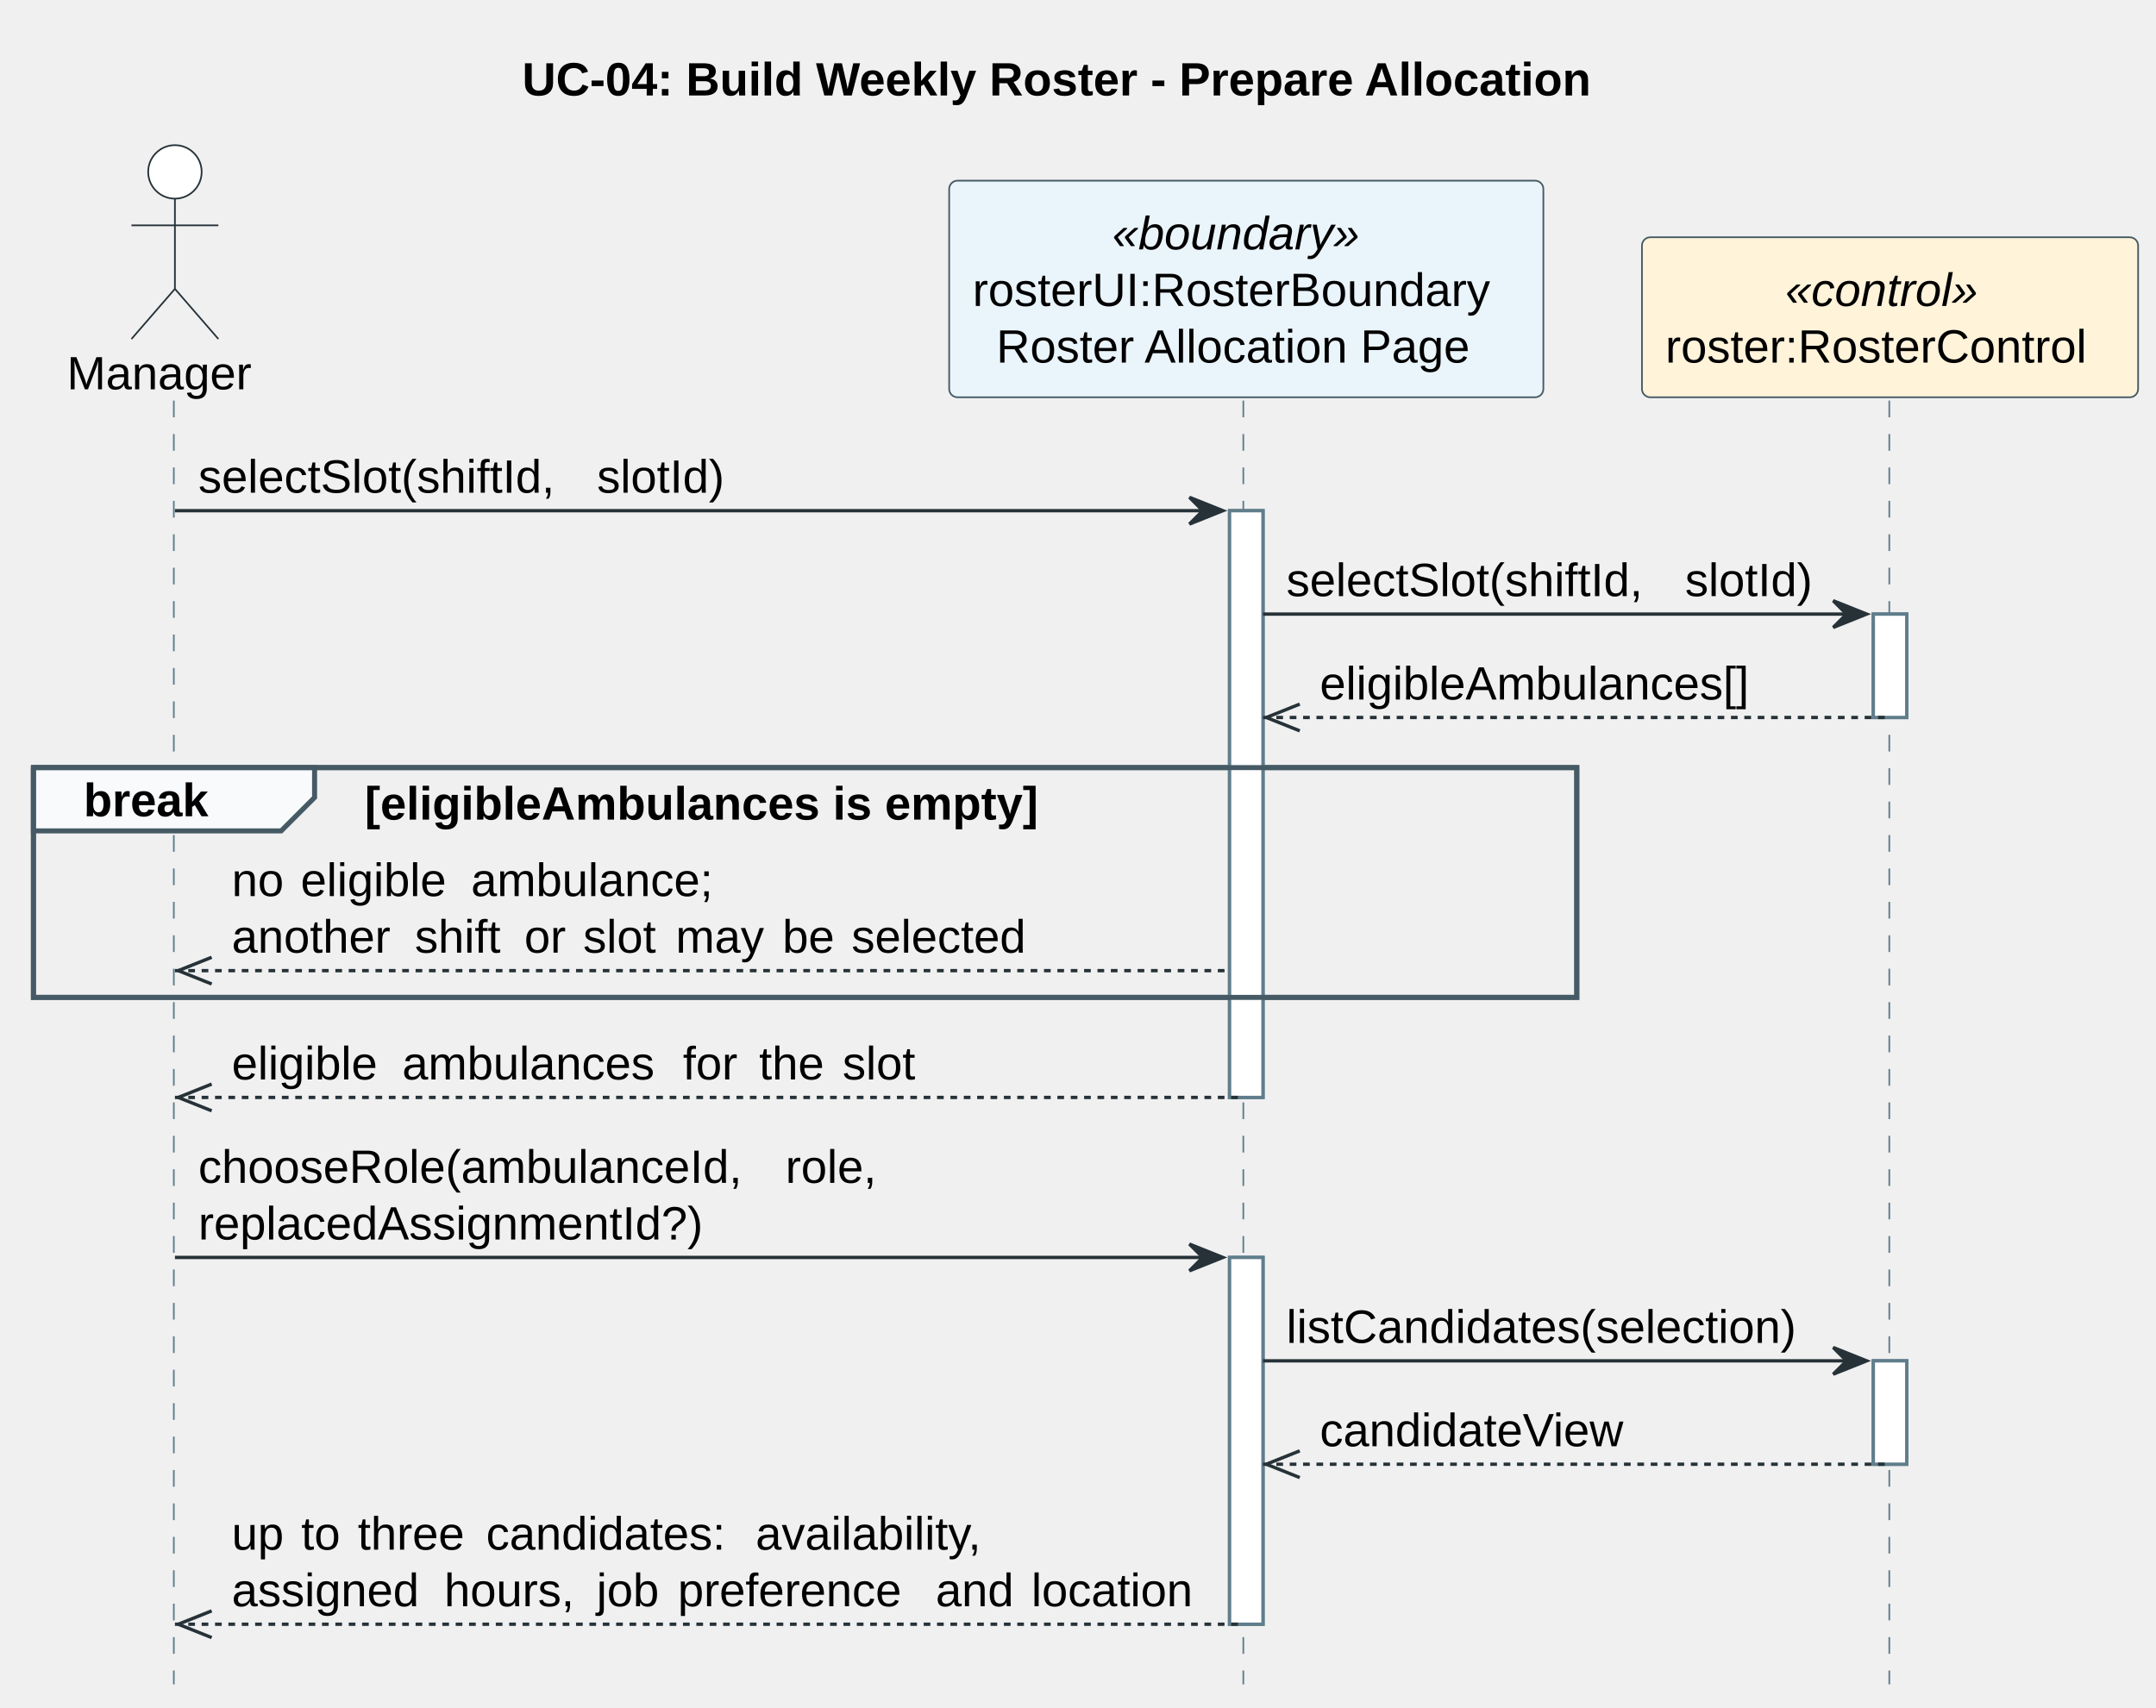
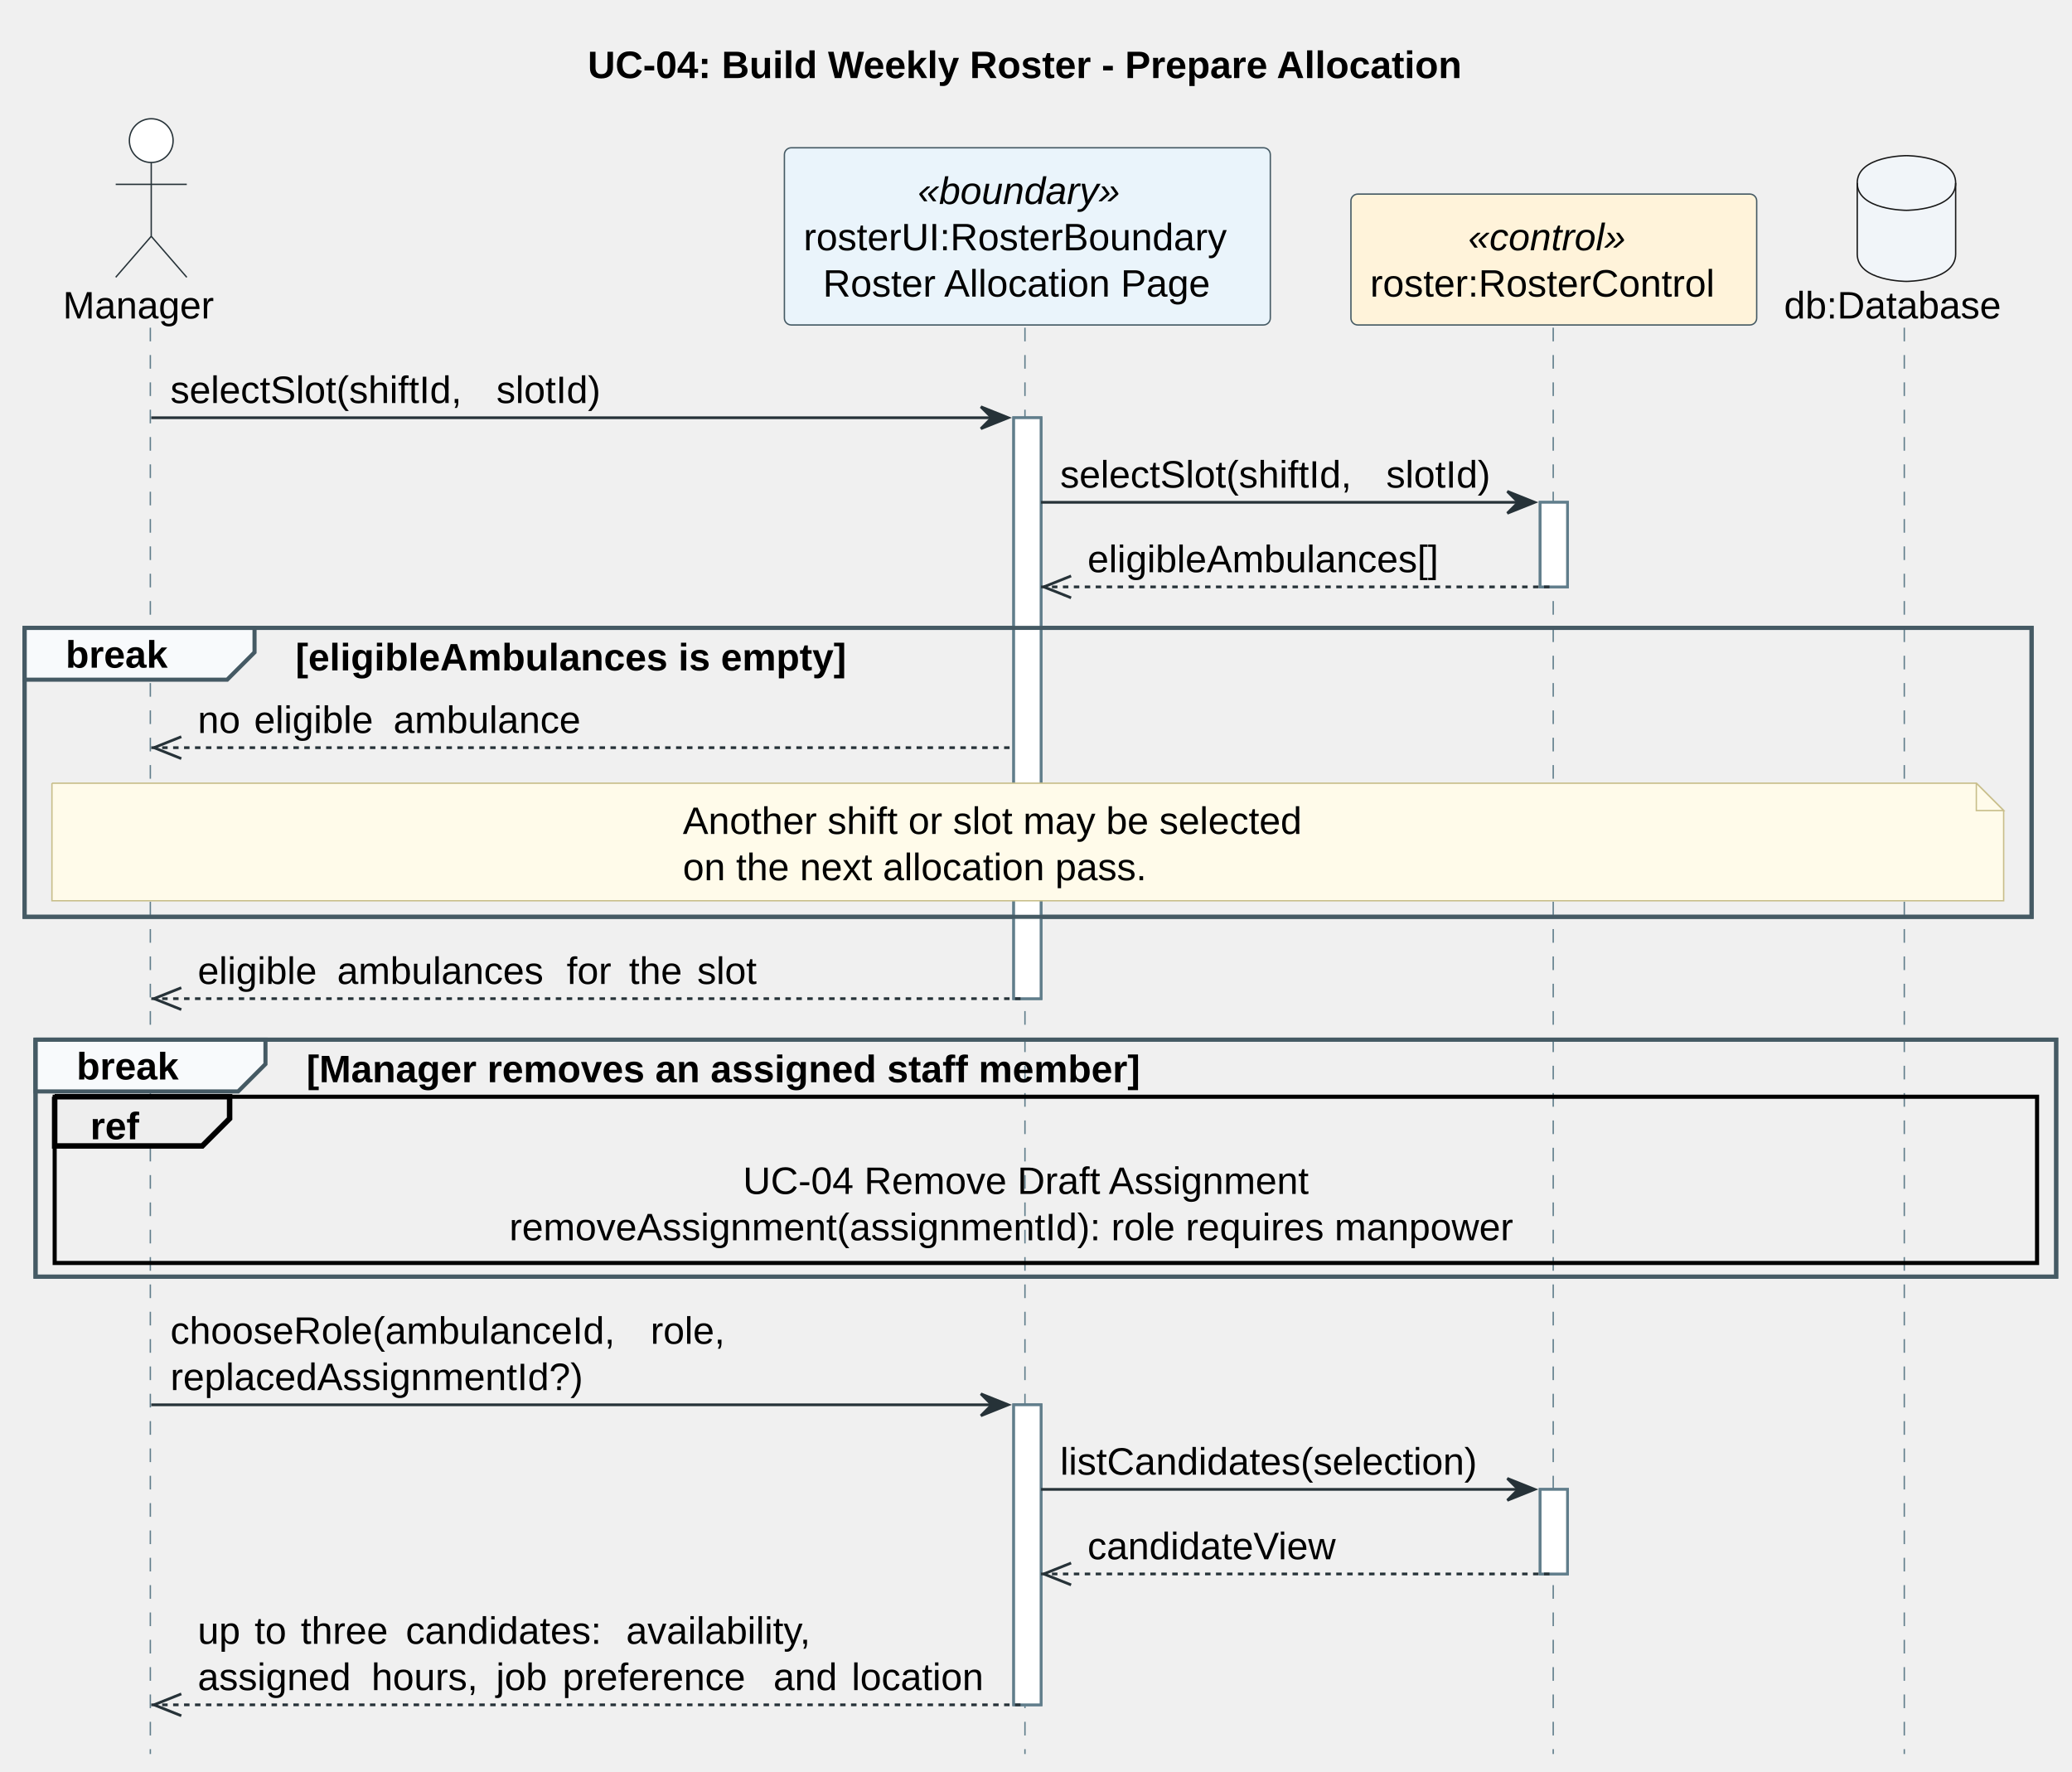
- <svg xmlns="http://www.w3.org/2000/svg" contentStyleType="text/css" data-diagram-type="SEQUENCE" height="511px" preserveAspectRatio="none" style="width:645px;height:511px;background:#FFFFFF;" version="1.1" viewBox="0 0 645 511" width="645px" zoomAndPan="magnify">
+ <svg xmlns="http://www.w3.org/2000/svg" contentStyleType="text/css" data-diagram-type="SEQUENCE" height="648px" preserveAspectRatio="none" style="width:758px;height:648px;background:#FFFFFF;" version="1.1" viewBox="0 0 758 648" width="758px" zoomAndPan="magnify">
  <defs />
  <g>
-     <text fill="#000000" font-family="Arial" font-size="14" font-weight="bold" lengthAdjust="spacing" textLength="331.228" x="156.211" y="28.562">UC-04: Build Weekly Roster - Prepare Allocation</text>
+     <text fill="#000000" font-family="Arial" font-size="14" font-weight="bold" lengthAdjust="spacing" textLength="331.228" x="214.995" y="28.562">UC-04: Build Weekly Roster - Prepare Allocation</text>
    <g>
-       <rect fill="#FFFFFF" height="175.576" style="stroke:#607D8B;stroke-width:1;" width="10" x="367.841" y="152.818" />
+       <rect fill="#FFFFFF" height="212.516" style="stroke:#607D8B;stroke-width:1;" width="10" x="370.841" y="152.818" />
    </g>
    <g>
-       <rect fill="#FFFFFF" height="109.758" style="stroke:#607D8B;stroke-width:1;" width="10" x="367.841" y="376.273" />
+       <rect fill="#FFFFFF" height="109.758" style="stroke:#607D8B;stroke-width:1;" width="10" x="370.841" y="513.91" />
    </g>
    <g>
-       <rect fill="#FFFFFF" height="30.939" style="stroke:#607D8B;stroke-width:1;" width="10" x="560.432" y="183.758" />
+       <rect fill="#FFFFFF" height="30.939" style="stroke:#607D8B;stroke-width:1;" width="10" x="563.432" y="183.758" />
    </g>
    <g>
-       <rect fill="#FFFFFF" height="30.939" style="stroke:#607D8B;stroke-width:1;" width="10" x="560.432" y="407.213" />
+       <rect fill="#FFFFFF" height="30.939" style="stroke:#607D8B;stroke-width:1;" width="10" x="563.432" y="544.85" />
    </g>
-     <rect fill="none" height="68.758" style="stroke:#455A64;stroke-width:1.5;" width="461.722" x="10" y="229.697" />
+     <rect fill="none" height="105.697" style="stroke:#455A64;stroke-width:1.5;" width="734.219" x="9" y="229.697" />
+     <rect fill="none" height="86.697" style="stroke:#455A64;stroke-width:1.5;" width="739.219" x="13" y="380.334" />
    <g>
-       <rect fill="#000000" fill-opacity="0" height="384.152" width="8" x="48.33" y="119.879" />
-       <line style="stroke:#607D8B;stroke-width:0.5;stroke-dasharray:5,5;" x1="52" x2="52" y1="119.879" y2="504.031" />
+       <rect fill="#000000" fill-opacity="0" height="521.789" width="8" x="51.33" y="119.879" />
+       <line style="stroke:#607D8B;stroke-width:0.5;stroke-dasharray:5,5;" x1="55" x2="55" y1="119.879" y2="641.668" />
    </g>
    <g>
-       <rect fill="#000000" fill-opacity="0" height="384.152" width="8" x="368.841" y="119.879" />
-       <line style="stroke:#607D8B;stroke-width:0.5;stroke-dasharray:5,5;" x1="371.96" x2="371.96" y1="119.879" y2="504.031" />
+       <rect fill="#000000" fill-opacity="0" height="521.789" width="8" x="371.841" y="119.879" />
+       <line style="stroke:#607D8B;stroke-width:0.5;stroke-dasharray:5,5;" x1="374.96" x2="374.96" y1="119.879" y2="641.668" />
    </g>
    <g>
-       <rect fill="#000000" fill-opacity="0" height="384.152" width="8" x="561.432" y="119.879" />
-       <line style="stroke:#607D8B;stroke-width:0.5;stroke-dasharray:5,5;" x1="565.214" x2="565.214" y1="119.879" y2="504.031" />
+       <rect fill="#000000" fill-opacity="0" height="521.789" width="8" x="564.432" y="119.879" />
+       <line style="stroke:#607D8B;stroke-width:0.5;stroke-dasharray:5,5;" x1="568.214" x2="568.214" y1="119.879" y2="641.668" />
+     </g>
+     <g>
+       <rect fill="#000000" fill-opacity="0" height="521.789" width="8" x="693.435" y="119.879" />
+       <line style="stroke:#607D8B;stroke-width:0.5;stroke-dasharray:5,5;" x1="696.65" x2="696.65" y1="119.879" y2="641.668" />
    </g>
    <g class="participant participant-head" data-participant="manager">
-       <text fill="#000000" font-family="Arial" font-size="14" lengthAdjust="spacing" textLength="58.659" x="20" y="116.502">Manager</text>
-       <ellipse cx="52.33" cy="51.44" fill="#FFFFFF" rx="8" ry="8" style="stroke:#263238;stroke-width:0.5;" />
-       <path d="M52.33,59.44 L52.33,86.439 M39.33,67.439 L65.33,67.439 M52.33,86.439 L39.33,101.439 M52.33,86.439 L65.33,101.439" fill="none" style="stroke:#263238;stroke-width:0.5;" />
+       <text fill="#000000" font-family="Arial" font-size="14" lengthAdjust="spacing" textLength="58.659" x="23" y="116.502">Manager</text>
+       <ellipse cx="55.33" cy="51.44" fill="#FFFFFF" rx="8" ry="8" style="stroke:#263238;stroke-width:0.5;" />
+       <path d="M55.33,59.44 L55.33,86.439 M42.33,67.439 L68.33,67.439 M55.33,86.439 L42.33,101.439 M55.33,86.439 L68.33,101.439" fill="none" style="stroke:#263238;stroke-width:0.5;" />
    </g>
    <g class="participant participant-head" data-participant="rosterUI">
-       <rect fill="#EAF4FB" height="64.818" rx="2.5" ry="2.5" style="stroke:#455A64;stroke-width:0.5;" width="177.762" x="283.96" y="54.06" />
-       <text fill="#000000" font-family="Arial" font-size="14" font-style="italic" lengthAdjust="spacing" textLength="80.179" x="332.752" y="74.623">«boundary»</text>
-       <text fill="#000000" font-family="Arial" font-size="14" lengthAdjust="spacing" textLength="163.762" x="290.96" y="91.562">rosterUI:RosterBoundary</text>
-       <text fill="#000000" font-family="Arial" font-size="14" lengthAdjust="spacing" textLength="149.564" x="298.06" y="108.502">Roster Allocation Page</text>
+       <rect fill="#EAF4FB" height="64.818" rx="2.5" ry="2.5" style="stroke:#455A64;stroke-width:0.5;" width="177.762" x="286.96" y="54.06" />
+       <text fill="#000000" font-family="Arial" font-size="14" font-style="italic" lengthAdjust="spacing" textLength="80.179" x="335.752" y="74.623">«boundary»</text>
+       <text fill="#000000" font-family="Arial" font-size="14" lengthAdjust="spacing" textLength="163.762" x="293.96" y="91.562">rosterUI:RosterBoundary</text>
+       <text fill="#000000" font-family="Arial" font-size="14" lengthAdjust="spacing" textLength="149.564" x="301.06" y="108.502">Roster Allocation Page</text>
    </g>
    <g class="participant participant-head" data-participant="roster">
-       <rect fill="#FFF3DA" height="47.879" rx="2.5" ry="2.5" style="stroke:#455A64;stroke-width:0.5;" width="148.435" x="491.214" y="71" />
-       <text fill="#000000" font-family="Arial" font-size="14" font-style="italic" lengthAdjust="spacing" textLength="62.665" x="534.1" y="91.562">«control»</text>
-       <text fill="#000000" font-family="Arial" font-size="14" lengthAdjust="spacing" textLength="134.435" x="498.214" y="108.502">roster:RosterControl</text>
+       <rect fill="#FFF3DA" height="47.879" rx="2.5" ry="2.5" style="stroke:#455A64;stroke-width:0.5;" width="148.435" x="494.214" y="71" />
+       <text fill="#000000" font-family="Arial" font-size="14" font-style="italic" lengthAdjust="spacing" textLength="62.665" x="537.1" y="91.562">«control»</text>
+       <text fill="#000000" font-family="Arial" font-size="14" lengthAdjust="spacing" textLength="134.435" x="501.214" y="108.502">roster:RosterControl</text>
+     </g>
+     <g class="participant participant-head" data-participant="db">
+       <text fill="#000000" font-family="Arial" font-size="14" lengthAdjust="spacing" textLength="83.569" x="652.65" y="116.502">db:Database</text>
+       <path d="M679.435,66.939 C679.435,56.94 697.435,56.94 697.435,56.94 C697.435,56.94 715.435,56.94 715.435,66.939 L715.435,92.939 C715.435,102.939 697.435,102.939 697.435,102.939 C697.435,102.939 679.435,102.939 679.435,92.939 L679.435,66.939" fill="#F1F5F9" style="stroke:#181818;stroke-width:0.5;" />
+       <path d="M679.435,66.939 C679.435,76.939 697.435,76.939 697.435,76.939 C697.435,76.939 715.435,76.939 715.435,66.939" fill="none" style="stroke:#181818;stroke-width:0.5;" />
    </g>
    <g>
-       <rect fill="#FFFFFF" height="175.576" style="stroke:#607D8B;stroke-width:1;" width="10" x="367.841" y="152.818" />
+       <rect fill="#FFFFFF" height="212.516" style="stroke:#607D8B;stroke-width:1;" width="10" x="370.841" y="152.818" />
    </g>
    <g>
-       <rect fill="#FFFFFF" height="109.758" style="stroke:#607D8B;stroke-width:1;" width="10" x="367.841" y="376.273" />
+       <rect fill="#FFFFFF" height="109.758" style="stroke:#607D8B;stroke-width:1;" width="10" x="370.841" y="513.91" />
    </g>
    <g>
-       <rect fill="#FFFFFF" height="30.939" style="stroke:#607D8B;stroke-width:1;" width="10" x="560.432" y="183.758" />
+       <rect fill="#FFFFFF" height="30.939" style="stroke:#607D8B;stroke-width:1;" width="10" x="563.432" y="183.758" />
    </g>
    <g>
-       <rect fill="#FFFFFF" height="30.939" style="stroke:#607D8B;stroke-width:1;" width="10" x="560.432" y="407.213" />
+       <rect fill="#FFFFFF" height="30.939" style="stroke:#607D8B;stroke-width:1;" width="10" x="563.432" y="544.85" />
    </g>
    <g class="message" data-participant-1="manager" data-participant-2="rosterUI">
-       <polygon fill="#263238" points="355.841,148.818,365.841,152.818,355.841,156.818,359.841,152.818" style="stroke:#263238;stroke-width:1;" />
-       <line style="stroke:#263238;stroke-width:1;" x1="52.33" x2="361.841" y1="152.818" y2="152.818" />
-       <text fill="#000000" font-family="Arial" font-size="14" lengthAdjust="spacing" textLength="115.322" x="59.33" y="147.441">selectSlot(shiftId,</text>
-       <text fill="#000000" font-family="Arial" font-size="14" lengthAdjust="spacing" textLength="3.938" x="174.652" y="147.441"> </text>
-       <text fill="#000000" font-family="Arial" font-size="14" lengthAdjust="spacing" textLength="41.193" x="178.589" y="147.441">slotId)</text>
+       <polygon fill="#263238" points="358.841,148.818,368.841,152.818,358.841,156.818,362.841,152.818" style="stroke:#263238;stroke-width:1;" />
+       <line style="stroke:#263238;stroke-width:1;" x1="55.33" x2="364.841" y1="152.818" y2="152.818" />
+       <text fill="#000000" font-family="Arial" font-size="14" lengthAdjust="spacing" textLength="115.322" x="62.33" y="147.441">selectSlot(shiftId,</text>
+       <text fill="#000000" font-family="Arial" font-size="14" lengthAdjust="spacing" textLength="3.938" x="177.652" y="147.441"> </text>
+       <text fill="#000000" font-family="Arial" font-size="14" lengthAdjust="spacing" textLength="41.193" x="181.589" y="147.441">slotId)</text>
    </g>
    <g class="message" data-participant-1="rosterUI" data-participant-2="roster">
-       <polygon fill="#263238" points="548.432,179.758,558.432,183.758,548.432,187.758,552.432,183.758" style="stroke:#263238;stroke-width:1;" />
-       <line style="stroke:#263238;stroke-width:1;" x1="377.841" x2="554.432" y1="183.758" y2="183.758" />
-       <text fill="#000000" font-family="Arial" font-size="14" lengthAdjust="spacing" textLength="115.322" x="384.841" y="178.381">selectSlot(shiftId,</text>
-       <text fill="#000000" font-family="Arial" font-size="14" lengthAdjust="spacing" textLength="3.938" x="500.164" y="178.381"> </text>
-       <text fill="#000000" font-family="Arial" font-size="14" lengthAdjust="spacing" textLength="41.193" x="504.101" y="178.381">slotId)</text>
+       <polygon fill="#263238" points="551.432,179.758,561.432,183.758,551.432,187.758,555.432,183.758" style="stroke:#263238;stroke-width:1;" />
+       <line style="stroke:#263238;stroke-width:1;" x1="380.841" x2="557.432" y1="183.758" y2="183.758" />
+       <text fill="#000000" font-family="Arial" font-size="14" lengthAdjust="spacing" textLength="115.322" x="387.841" y="178.381">selectSlot(shiftId,</text>
+       <text fill="#000000" font-family="Arial" font-size="14" lengthAdjust="spacing" textLength="3.938" x="503.164" y="178.381"> </text>
+       <text fill="#000000" font-family="Arial" font-size="14" lengthAdjust="spacing" textLength="41.193" x="507.101" y="178.381">slotId)</text>
    </g>
    <g class="message" data-participant-1="roster" data-participant-2="rosterUI">
-       <line style="stroke:#263238;stroke-width:1;" x1="378.841" x2="388.841" y1="214.697" y2="210.697" />
-       <line style="stroke:#263238;stroke-width:1;" x1="378.841" x2="388.841" y1="214.697" y2="218.697" />
-       <line style="stroke:#263238;stroke-width:1;stroke-dasharray:2,2;" x1="377.841" x2="564.432" y1="214.697" y2="214.697" />
-       <text fill="#000000" font-family="Arial" font-size="14" lengthAdjust="spacing" textLength="139.105" x="394.841" y="209.32">eligibleAmbulances[]</text>
+       <line style="stroke:#263238;stroke-width:1;" x1="381.841" x2="391.841" y1="214.697" y2="210.697" />
+       <line style="stroke:#263238;stroke-width:1;" x1="381.841" x2="391.841" y1="214.697" y2="218.697" />
+       <line style="stroke:#263238;stroke-width:1;stroke-dasharray:2,2;" x1="380.841" x2="567.432" y1="214.697" y2="214.697" />
+       <text fill="#000000" font-family="Arial" font-size="14" lengthAdjust="spacing" textLength="139.105" x="397.841" y="209.32">eligibleAmbulances[]</text>
    </g>
-     <path d="M10,229.697 L94.115,229.697 L94.115,238.637 L84.115,248.637 L10,248.637 L10,229.697" fill="#F8FAFC" style="stroke:#455A64;stroke-width:1.5;" />
-     <rect fill="none" height="68.758" style="stroke:#455A64;stroke-width:1.5;" width="461.722" x="10" y="229.697" />
-     <text fill="#000000" font-family="Arial" font-size="14" font-weight="bold" lengthAdjust="spacing" textLength="39.115" x="25" y="244.26">break</text>
-     <text fill="#000000" font-family="Arial" font-size="14" font-weight="bold" lengthAdjust="spacing" textLength="207.669" x="109.115" y="245.26">[eligibleAmbulances is empty]</text>
+     <path d="M9,229.697 L93.115,229.697 L93.115,238.637 L83.115,248.637 L9,248.637 L9,229.697" fill="#F8FAFC" style="stroke:#455A64;stroke-width:1.5;" />
+     <rect fill="none" height="105.697" style="stroke:#455A64;stroke-width:1.5;" width="734.219" x="9" y="229.697" />
+     <text fill="#000000" font-family="Arial" font-size="14" font-weight="bold" lengthAdjust="spacing" textLength="39.115" x="24" y="244.26">break</text>
+     <text fill="#000000" font-family="Arial" font-size="14" font-weight="bold" lengthAdjust="spacing" textLength="207.669" x="108.115" y="245.26">[eligibleAmbulances is empty]</text>
    <g class="message" data-participant-1="rosterUI" data-participant-2="manager">
-       <line style="stroke:#263238;stroke-width:1;" x1="53.33" x2="63.33" y1="290.455" y2="286.455" />
-       <line style="stroke:#263238;stroke-width:1;" x1="53.33" x2="63.33" y1="290.455" y2="294.455" />
-       <line style="stroke:#263238;stroke-width:1;stroke-dasharray:2,2;" x1="52.33" x2="366.841" y1="290.455" y2="290.455" />
-       <text fill="#000000" font-family="Arial" font-size="14" lengthAdjust="spacing" textLength="16.666" x="69.33" y="268.139">no</text>
-       <text fill="#000000" font-family="Arial" font-size="14" lengthAdjust="spacing" textLength="3.938" x="85.996" y="268.139"> </text>
-       <text fill="#000000" font-family="Arial" font-size="14" lengthAdjust="spacing" textLength="47.045" x="89.933" y="268.139">eligible</text>
-       <text fill="#000000" font-family="Arial" font-size="14" lengthAdjust="spacing" textLength="3.938" x="136.978" y="268.139"> </text>
-       <text fill="#000000" font-family="Arial" font-size="14" lengthAdjust="spacing" textLength="76.884" x="140.916" y="268.139">ambulance;</text>
-       <text fill="#000000" font-family="Arial" font-size="14" lengthAdjust="spacing" textLength="50.818" x="69.33" y="285.078">another</text>
-       <text fill="#000000" font-family="Arial" font-size="14" lengthAdjust="spacing" textLength="3.938" x="120.148" y="285.078"> </text>
-       <text fill="#000000" font-family="Arial" font-size="14" lengthAdjust="spacing" textLength="28.82" x="124.085" y="285.078">shift</text>
-       <text fill="#000000" font-family="Arial" font-size="14" lengthAdjust="spacing" textLength="3.938" x="152.906" y="285.078"> </text>
-       <text fill="#000000" font-family="Arial" font-size="14" lengthAdjust="spacing" textLength="13.665" x="156.843" y="285.078">or</text>
-       <text fill="#000000" font-family="Arial" font-size="14" lengthAdjust="spacing" textLength="3.938" x="170.508" y="285.078"> </text>
-       <text fill="#000000" font-family="Arial" font-size="14" lengthAdjust="spacing" textLength="23.755" x="174.446" y="285.078">slot</text>
-       <text fill="#000000" font-family="Arial" font-size="14" lengthAdjust="spacing" textLength="3.938" x="198.201" y="285.078"> </text>
-       <text fill="#000000" font-family="Arial" font-size="14" lengthAdjust="spacing" textLength="27.993" x="202.138" y="285.078">may</text>
-       <text fill="#000000" font-family="Arial" font-size="14" lengthAdjust="spacing" textLength="3.938" x="230.131" y="285.078"> </text>
-       <text fill="#000000" font-family="Arial" font-size="14" lengthAdjust="spacing" textLength="16.734" x="234.069" y="285.078">be</text>
-       <text fill="#000000" font-family="Arial" font-size="14" lengthAdjust="spacing" textLength="3.938" x="250.803" y="285.078"> </text>
-       <text fill="#000000" font-family="Arial" font-size="14" lengthAdjust="spacing" textLength="56.417" x="254.741" y="285.078">selected</text>
+       <line style="stroke:#263238;stroke-width:1;" x1="56.33" x2="66.33" y1="273.516" y2="269.516" />
+       <line style="stroke:#263238;stroke-width:1;" x1="56.33" x2="66.33" y1="273.516" y2="277.516" />
+       <line style="stroke:#263238;stroke-width:1;stroke-dasharray:2,2;" x1="55.33" x2="369.841" y1="273.516" y2="273.516" />
+       <text fill="#000000" font-family="Arial" font-size="14" lengthAdjust="spacing" textLength="16.666" x="72.33" y="268.139">no</text>
+       <text fill="#000000" font-family="Arial" font-size="14" lengthAdjust="spacing" textLength="3.938" x="88.996" y="268.139"> </text>
+       <text fill="#000000" font-family="Arial" font-size="14" lengthAdjust="spacing" textLength="47.045" x="92.933" y="268.139">eligible</text>
+       <text fill="#000000" font-family="Arial" font-size="14" lengthAdjust="spacing" textLength="3.938" x="139.978" y="268.139"> </text>
+       <text fill="#000000" font-family="Arial" font-size="14" lengthAdjust="spacing" textLength="72.659" x="143.916" y="268.139">ambulance</text>
+     </g>
+     <path d="M19,286.516 L19,329.516 L733,329.516 L733,296.516 L723,286.516 L19,286.516" fill="#FFFBEA" style="stroke:#C8BE8A;stroke-width:0.5;" />
+     <path d="M723,286.516 L723,296.516 L733,296.516 L723,286.516" fill="#FFFBEA" style="stroke:#C8BE8A;stroke-width:0.5;" />
+     <text fill="#000000" font-family="Arial" font-size="14" lengthAdjust="spacing" textLength="243.626" x="249.797" y="305.078">Another shift or slot may be selected</text>
+     <text fill="#000000" font-family="Arial" font-size="14" lengthAdjust="spacing" textLength="180.872" x="249.797" y="322.018">on the next allocation pass.</text>
+     <g class="message" data-participant-1="rosterUI" data-participant-2="manager">
+       <line style="stroke:#263238;stroke-width:1;" x1="56.33" x2="66.33" y1="365.334" y2="361.334" />
+       <line style="stroke:#263238;stroke-width:1;" x1="56.33" x2="66.33" y1="365.334" y2="369.334" />
+       <line style="stroke:#263238;stroke-width:1;stroke-dasharray:2,2;" x1="55.33" x2="374.841" y1="365.334" y2="365.334" />
+       <text fill="#000000" font-family="Arial" font-size="14" lengthAdjust="spacing" textLength="47.045" x="72.33" y="359.957">eligible</text>
+       <text fill="#000000" font-family="Arial" font-size="14" lengthAdjust="spacing" textLength="3.938" x="119.374" y="359.957"> </text>
+       <text fill="#000000" font-family="Arial" font-size="14" lengthAdjust="spacing" textLength="80.049" x="123.312" y="359.957">ambulances</text>
+       <text fill="#000000" font-family="Arial" font-size="14" lengthAdjust="spacing" textLength="3.938" x="203.361" y="359.957"> </text>
+       <text fill="#000000" font-family="Arial" font-size="14" lengthAdjust="spacing" textLength="18.847" x="207.298" y="359.957">for</text>
+       <text fill="#000000" font-family="Arial" font-size="14" lengthAdjust="spacing" textLength="3.938" x="226.145" y="359.957"> </text>
+       <text fill="#000000" font-family="Arial" font-size="14" lengthAdjust="spacing" textLength="21.02" x="230.083" y="359.957">the</text>
+       <text fill="#000000" font-family="Arial" font-size="14" lengthAdjust="spacing" textLength="3.938" x="251.103" y="359.957"> </text>
+       <text fill="#000000" font-family="Arial" font-size="14" lengthAdjust="spacing" textLength="23.755" x="255.041" y="359.957">slot</text>
+     </g>
+     <path d="M13,380.334 L97.115,380.334 L97.115,389.273 L87.115,399.273 L13,399.273 L13,380.334" fill="#F8FAFC" style="stroke:#455A64;stroke-width:1.5;" />
+     <rect fill="none" height="86.697" style="stroke:#455A64;stroke-width:1.5;" width="739.219" x="13" y="380.334" />
+     <text fill="#000000" font-family="Arial" font-size="14" font-weight="bold" lengthAdjust="spacing" textLength="39.115" x="28" y="394.897">break</text>
+     <text fill="#000000" font-family="Arial" font-size="14" font-weight="bold" lengthAdjust="spacing" textLength="316.183" x="112.115" y="395.897">[Manager removes an assigned staff member]</text>
+     <rect fill="none" height="60.818" style="stroke:#000000;stroke-width:1.5;" width="725.219" x="20" y="401.213" />
+     <path d="M20,401.213 L84,401.213 L84,409.213 L74,419.213 L20,419.213 L20,401.213" fill="#EEEEEE" style="stroke:#000000;stroke-width:2;" />
+     <text fill="#000000" font-family="Arial" font-size="14" font-weight="bold" lengthAdjust="spacing" textLength="19.612" x="33" y="416.775">ref</text>
+     <text fill="#000000" font-family="Arial" font-size="14" lengthAdjust="spacing" textLength="221.594" x="271.813" y="436.775">UC-04 Remove Draft Assignment</text>
+     <text fill="#000000" font-family="Arial" font-size="14" lengthAdjust="spacing" textLength="392.608" x="186.305" y="453.715">removeAssignment(assignmentId): role requires manpower</text>
+     <g class="message" data-participant-1="manager" data-participant-2="rosterUI">
+       <polygon fill="#263238" points="358.841,509.91,368.841,513.91,358.841,517.91,362.841,513.91" style="stroke:#263238;stroke-width:1;" />
+       <line style="stroke:#263238;stroke-width:1;" x1="55.33" x2="364.841" y1="513.91" y2="513.91" />
+       <text fill="#000000" font-family="Arial" font-size="14" lengthAdjust="spacing" textLength="171.705" x="62.33" y="491.594">chooseRole(ambulanceId,</text>
+       <text fill="#000000" font-family="Arial" font-size="14" lengthAdjust="spacing" textLength="3.938" x="234.035" y="491.594"> </text>
+       <text fill="#000000" font-family="Arial" font-size="14" lengthAdjust="spacing" textLength="29.251" x="237.972" y="491.594">role,</text>
+       <text fill="#000000" font-family="Arial" font-size="14" lengthAdjust="spacing" textLength="160.549" x="62.33" y="508.533">replacedAssignmentId?)</text>
+     </g>
+     <g class="message" data-participant-1="rosterUI" data-participant-2="roster">
+       <polygon fill="#263238" points="551.432,540.85,561.432,544.85,551.432,548.85,555.432,544.85" style="stroke:#263238;stroke-width:1;" />
+       <line style="stroke:#263238;stroke-width:1;" x1="380.841" x2="557.432" y1="544.85" y2="544.85" />
+       <text fill="#000000" font-family="Arial" font-size="14" lengthAdjust="spacing" textLength="163.591" x="387.841" y="539.473">listCandidates(selection)</text>
+     </g>
+     <g class="message" data-participant-1="roster" data-participant-2="rosterUI">
+       <line style="stroke:#263238;stroke-width:1;" x1="381.841" x2="391.841" y1="575.789" y2="571.789" />
+       <line style="stroke:#263238;stroke-width:1;" x1="381.841" x2="391.841" y1="575.789" y2="579.789" />
+       <line style="stroke:#263238;stroke-width:1;stroke-dasharray:2,2;" x1="380.841" x2="567.432" y1="575.789" y2="575.789" />
+       <text fill="#000000" font-family="Arial" font-size="14" lengthAdjust="spacing" textLength="97.939" x="397.841" y="570.412">candidateView</text>
    </g>
    <g class="message" data-participant-1="rosterUI" data-participant-2="manager">
-       <line style="stroke:#263238;stroke-width:1;" x1="53.33" x2="63.33" y1="328.394" y2="324.394" />
-       <line style="stroke:#263238;stroke-width:1;" x1="53.33" x2="63.33" y1="328.394" y2="332.394" />
-       <line style="stroke:#263238;stroke-width:1;stroke-dasharray:2,2;" x1="52.33" x2="371.841" y1="328.394" y2="328.394" />
-       <text fill="#000000" font-family="Arial" font-size="14" lengthAdjust="spacing" textLength="47.045" x="69.33" y="323.018">eligible</text>
-       <text fill="#000000" font-family="Arial" font-size="14" lengthAdjust="spacing" textLength="3.938" x="116.374" y="323.018"> </text>
-       <text fill="#000000" font-family="Arial" font-size="14" lengthAdjust="spacing" textLength="80.049" x="120.312" y="323.018">ambulances</text>
-       <text fill="#000000" font-family="Arial" font-size="14" lengthAdjust="spacing" textLength="3.938" x="200.361" y="323.018"> </text>
-       <text fill="#000000" font-family="Arial" font-size="14" lengthAdjust="spacing" textLength="18.847" x="204.298" y="323.018">for</text>
-       <text fill="#000000" font-family="Arial" font-size="14" lengthAdjust="spacing" textLength="3.938" x="223.145" y="323.018"> </text>
-       <text fill="#000000" font-family="Arial" font-size="14" lengthAdjust="spacing" textLength="21.02" x="227.083" y="323.018">the</text>
-       <text fill="#000000" font-family="Arial" font-size="14" lengthAdjust="spacing" textLength="3.938" x="248.103" y="323.018"> </text>
-       <text fill="#000000" font-family="Arial" font-size="14" lengthAdjust="spacing" textLength="23.755" x="252.041" y="323.018">slot</text>
-     </g>
-     <g class="message" data-participant-1="manager" data-participant-2="rosterUI">
-       <polygon fill="#263238" points="355.841,372.273,365.841,376.273,355.841,380.273,359.841,376.273" style="stroke:#263238;stroke-width:1;" />
-       <line style="stroke:#263238;stroke-width:1;" x1="52.33" x2="361.841" y1="376.273" y2="376.273" />
-       <text fill="#000000" font-family="Arial" font-size="14" lengthAdjust="spacing" textLength="171.705" x="59.33" y="353.957">chooseRole(ambulanceId,</text>
-       <text fill="#000000" font-family="Arial" font-size="14" lengthAdjust="spacing" textLength="3.938" x="231.035" y="353.957"> </text>
-       <text fill="#000000" font-family="Arial" font-size="14" lengthAdjust="spacing" textLength="29.251" x="234.972" y="353.957">role,</text>
-       <text fill="#000000" font-family="Arial" font-size="14" lengthAdjust="spacing" textLength="160.549" x="59.33" y="370.897">replacedAssignmentId?)</text>
-     </g>
-     <g class="message" data-participant-1="rosterUI" data-participant-2="roster">
-       <polygon fill="#263238" points="548.432,403.213,558.432,407.213,548.432,411.213,552.432,407.213" style="stroke:#263238;stroke-width:1;" />
-       <line style="stroke:#263238;stroke-width:1;" x1="377.841" x2="554.432" y1="407.213" y2="407.213" />
-       <text fill="#000000" font-family="Arial" font-size="14" lengthAdjust="spacing" textLength="163.591" x="384.841" y="401.836">listCandidates(selection)</text>
-     </g>
-     <g class="message" data-participant-1="roster" data-participant-2="rosterUI">
-       <line style="stroke:#263238;stroke-width:1;" x1="378.841" x2="388.841" y1="438.152" y2="434.152" />
-       <line style="stroke:#263238;stroke-width:1;" x1="378.841" x2="388.841" y1="438.152" y2="442.152" />
-       <line style="stroke:#263238;stroke-width:1;stroke-dasharray:2,2;" x1="377.841" x2="564.432" y1="438.152" y2="438.152" />
-       <text fill="#000000" font-family="Arial" font-size="14" lengthAdjust="spacing" textLength="97.939" x="394.841" y="432.775">candidateView</text>
-     </g>
-     <g class="message" data-participant-1="rosterUI" data-participant-2="manager">
-       <line style="stroke:#263238;stroke-width:1;" x1="53.33" x2="63.33" y1="486.031" y2="482.031" />
-       <line style="stroke:#263238;stroke-width:1;" x1="53.33" x2="63.33" y1="486.031" y2="490.031" />
-       <line style="stroke:#263238;stroke-width:1;stroke-dasharray:2,2;" x1="52.33" x2="371.841" y1="486.031" y2="486.031" />
-       <text fill="#000000" font-family="Arial" font-size="14" lengthAdjust="spacing" textLength="16.851" x="69.33" y="463.715">up</text>
-       <text fill="#000000" font-family="Arial" font-size="14" lengthAdjust="spacing" textLength="3.938" x="86.18" y="463.715"> </text>
-       <text fill="#000000" font-family="Arial" font-size="14" lengthAdjust="spacing" textLength="12.975" x="90.118" y="463.715">to</text>
-       <text fill="#000000" font-family="Arial" font-size="14" lengthAdjust="spacing" textLength="3.938" x="103.092" y="463.715"> </text>
-       <text fill="#000000" font-family="Arial" font-size="14" lengthAdjust="spacing" textLength="34.453" x="107.03" y="463.715">three</text>
-       <text fill="#000000" font-family="Arial" font-size="14" lengthAdjust="spacing" textLength="3.938" x="141.483" y="463.715"> </text>
-       <text fill="#000000" font-family="Arial" font-size="14" lengthAdjust="spacing" textLength="76.692" x="145.42" y="463.715">candidates:</text>
-       <text fill="#000000" font-family="Arial" font-size="14" lengthAdjust="spacing" textLength="3.938" x="222.113" y="463.715"> </text>
-       <text fill="#000000" font-family="Arial" font-size="14" lengthAdjust="spacing" textLength="73.459" x="226.05" y="463.715">availability,</text>
-       <text fill="#000000" font-family="Arial" font-size="14" lengthAdjust="spacing" textLength="59.623" x="69.33" y="480.654">assigned</text>
-       <text fill="#000000" font-family="Arial" font-size="14" lengthAdjust="spacing" textLength="3.938" x="128.953" y="480.654"> </text>
-       <text fill="#000000" font-family="Arial" font-size="14" lengthAdjust="spacing" textLength="41.645" x="132.89" y="480.654">hours,</text>
-       <text fill="#000000" font-family="Arial" font-size="14" lengthAdjust="spacing" textLength="3.938" x="174.535" y="480.654"> </text>
-       <text fill="#000000" font-family="Arial" font-size="14" lengthAdjust="spacing" textLength="20.357" x="178.472" y="480.654">job</text>
-       <text fill="#000000" font-family="Arial" font-size="14" lengthAdjust="spacing" textLength="3.938" x="198.83" y="480.654"> </text>
-       <text fill="#000000" font-family="Arial" font-size="14" lengthAdjust="spacing" textLength="73.213" x="202.767" y="480.654">preference</text>
-       <text fill="#000000" font-family="Arial" font-size="14" lengthAdjust="spacing" textLength="3.938" x="275.98" y="480.654"> </text>
-       <text fill="#000000" font-family="Arial" font-size="14" lengthAdjust="spacing" textLength="24.705" x="279.918" y="480.654">and</text>
-       <text fill="#000000" font-family="Arial" font-size="14" lengthAdjust="spacing" textLength="3.938" x="304.623" y="480.654"> </text>
-       <text fill="#000000" font-family="Arial" font-size="14" lengthAdjust="spacing" textLength="52.281" x="308.56" y="480.654">location</text>
+       <line style="stroke:#263238;stroke-width:1;" x1="56.33" x2="66.33" y1="623.668" y2="619.668" />
+       <line style="stroke:#263238;stroke-width:1;" x1="56.33" x2="66.33" y1="623.668" y2="627.668" />
+       <line style="stroke:#263238;stroke-width:1;stroke-dasharray:2,2;" x1="55.33" x2="374.841" y1="623.668" y2="623.668" />
+       <text fill="#000000" font-family="Arial" font-size="14" lengthAdjust="spacing" textLength="16.851" x="72.33" y="601.352">up</text>
+       <text fill="#000000" font-family="Arial" font-size="14" lengthAdjust="spacing" textLength="3.938" x="89.18" y="601.352"> </text>
+       <text fill="#000000" font-family="Arial" font-size="14" lengthAdjust="spacing" textLength="12.975" x="93.118" y="601.352">to</text>
+       <text fill="#000000" font-family="Arial" font-size="14" lengthAdjust="spacing" textLength="3.938" x="106.092" y="601.352"> </text>
+       <text fill="#000000" font-family="Arial" font-size="14" lengthAdjust="spacing" textLength="34.453" x="110.03" y="601.352">three</text>
+       <text fill="#000000" font-family="Arial" font-size="14" lengthAdjust="spacing" textLength="3.938" x="144.483" y="601.352"> </text>
+       <text fill="#000000" font-family="Arial" font-size="14" lengthAdjust="spacing" textLength="76.692" x="148.42" y="601.352">candidates:</text>
+       <text fill="#000000" font-family="Arial" font-size="14" lengthAdjust="spacing" textLength="3.938" x="225.113" y="601.352"> </text>
+       <text fill="#000000" font-family="Arial" font-size="14" lengthAdjust="spacing" textLength="73.459" x="229.05" y="601.352">availability,</text>
+       <text fill="#000000" font-family="Arial" font-size="14" lengthAdjust="spacing" textLength="59.623" x="72.33" y="618.291">assigned</text>
+       <text fill="#000000" font-family="Arial" font-size="14" lengthAdjust="spacing" textLength="3.938" x="131.953" y="618.291"> </text>
+       <text fill="#000000" font-family="Arial" font-size="14" lengthAdjust="spacing" textLength="41.645" x="135.89" y="618.291">hours,</text>
+       <text fill="#000000" font-family="Arial" font-size="14" lengthAdjust="spacing" textLength="3.938" x="177.535" y="618.291"> </text>
+       <text fill="#000000" font-family="Arial" font-size="14" lengthAdjust="spacing" textLength="20.357" x="181.472" y="618.291">job</text>
+       <text fill="#000000" font-family="Arial" font-size="14" lengthAdjust="spacing" textLength="3.938" x="201.83" y="618.291"> </text>
+       <text fill="#000000" font-family="Arial" font-size="14" lengthAdjust="spacing" textLength="73.213" x="205.767" y="618.291">preference</text>
+       <text fill="#000000" font-family="Arial" font-size="14" lengthAdjust="spacing" textLength="3.938" x="278.98" y="618.291"> </text>
+       <text fill="#000000" font-family="Arial" font-size="14" lengthAdjust="spacing" textLength="24.705" x="282.918" y="618.291">and</text>
+       <text fill="#000000" font-family="Arial" font-size="14" lengthAdjust="spacing" textLength="3.938" x="307.623" y="618.291"> </text>
+       <text fill="#000000" font-family="Arial" font-size="14" lengthAdjust="spacing" textLength="52.281" x="311.56" y="618.291">location</text>
    </g>
  </g>
</svg>
